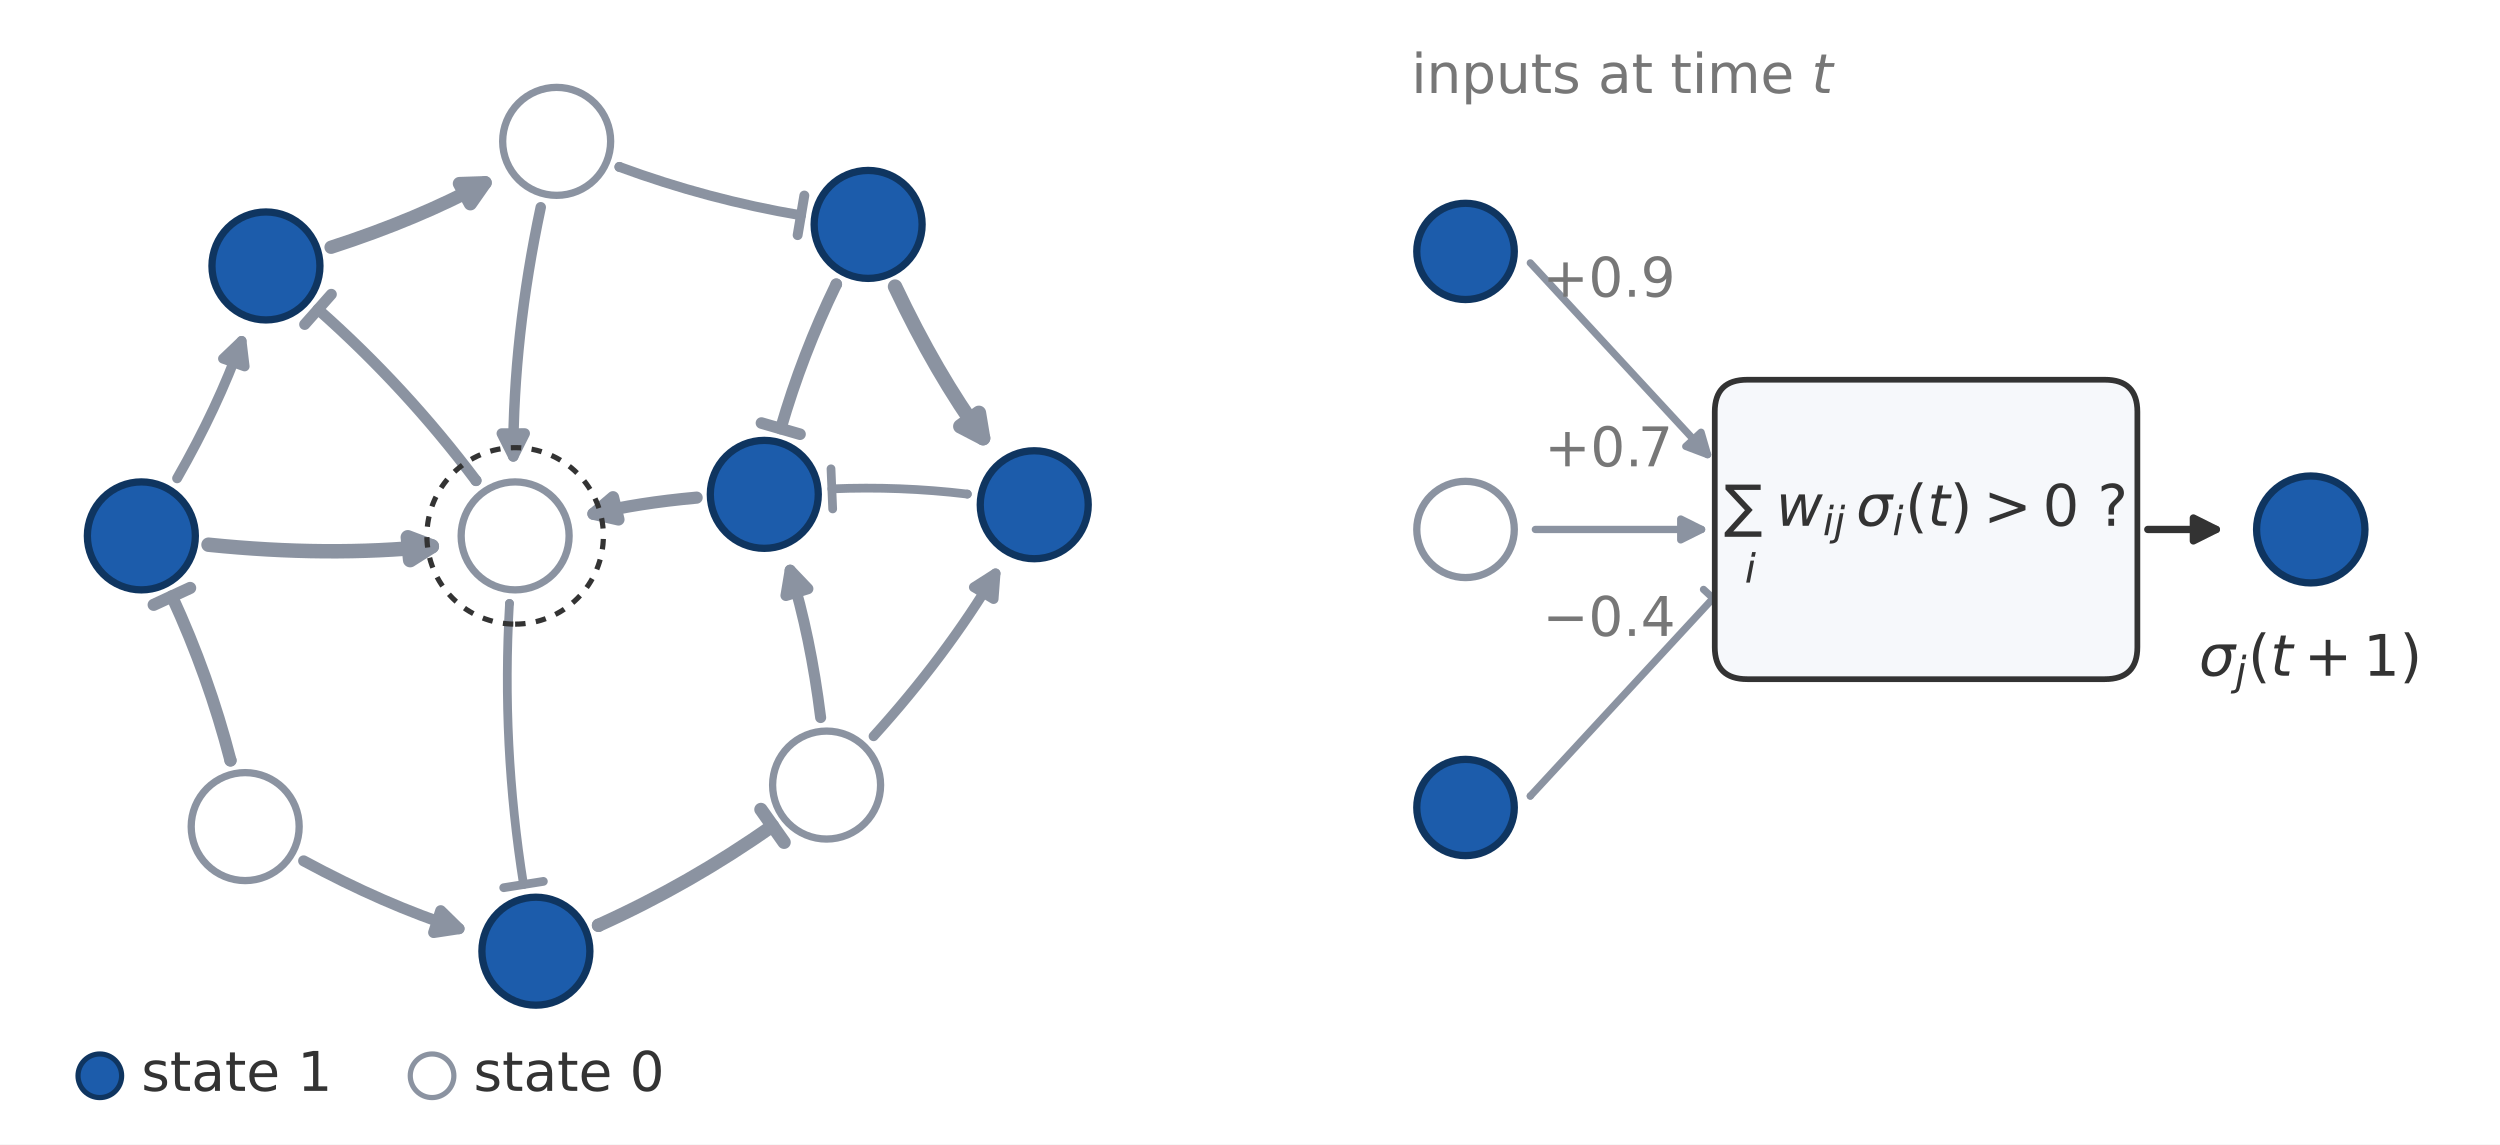
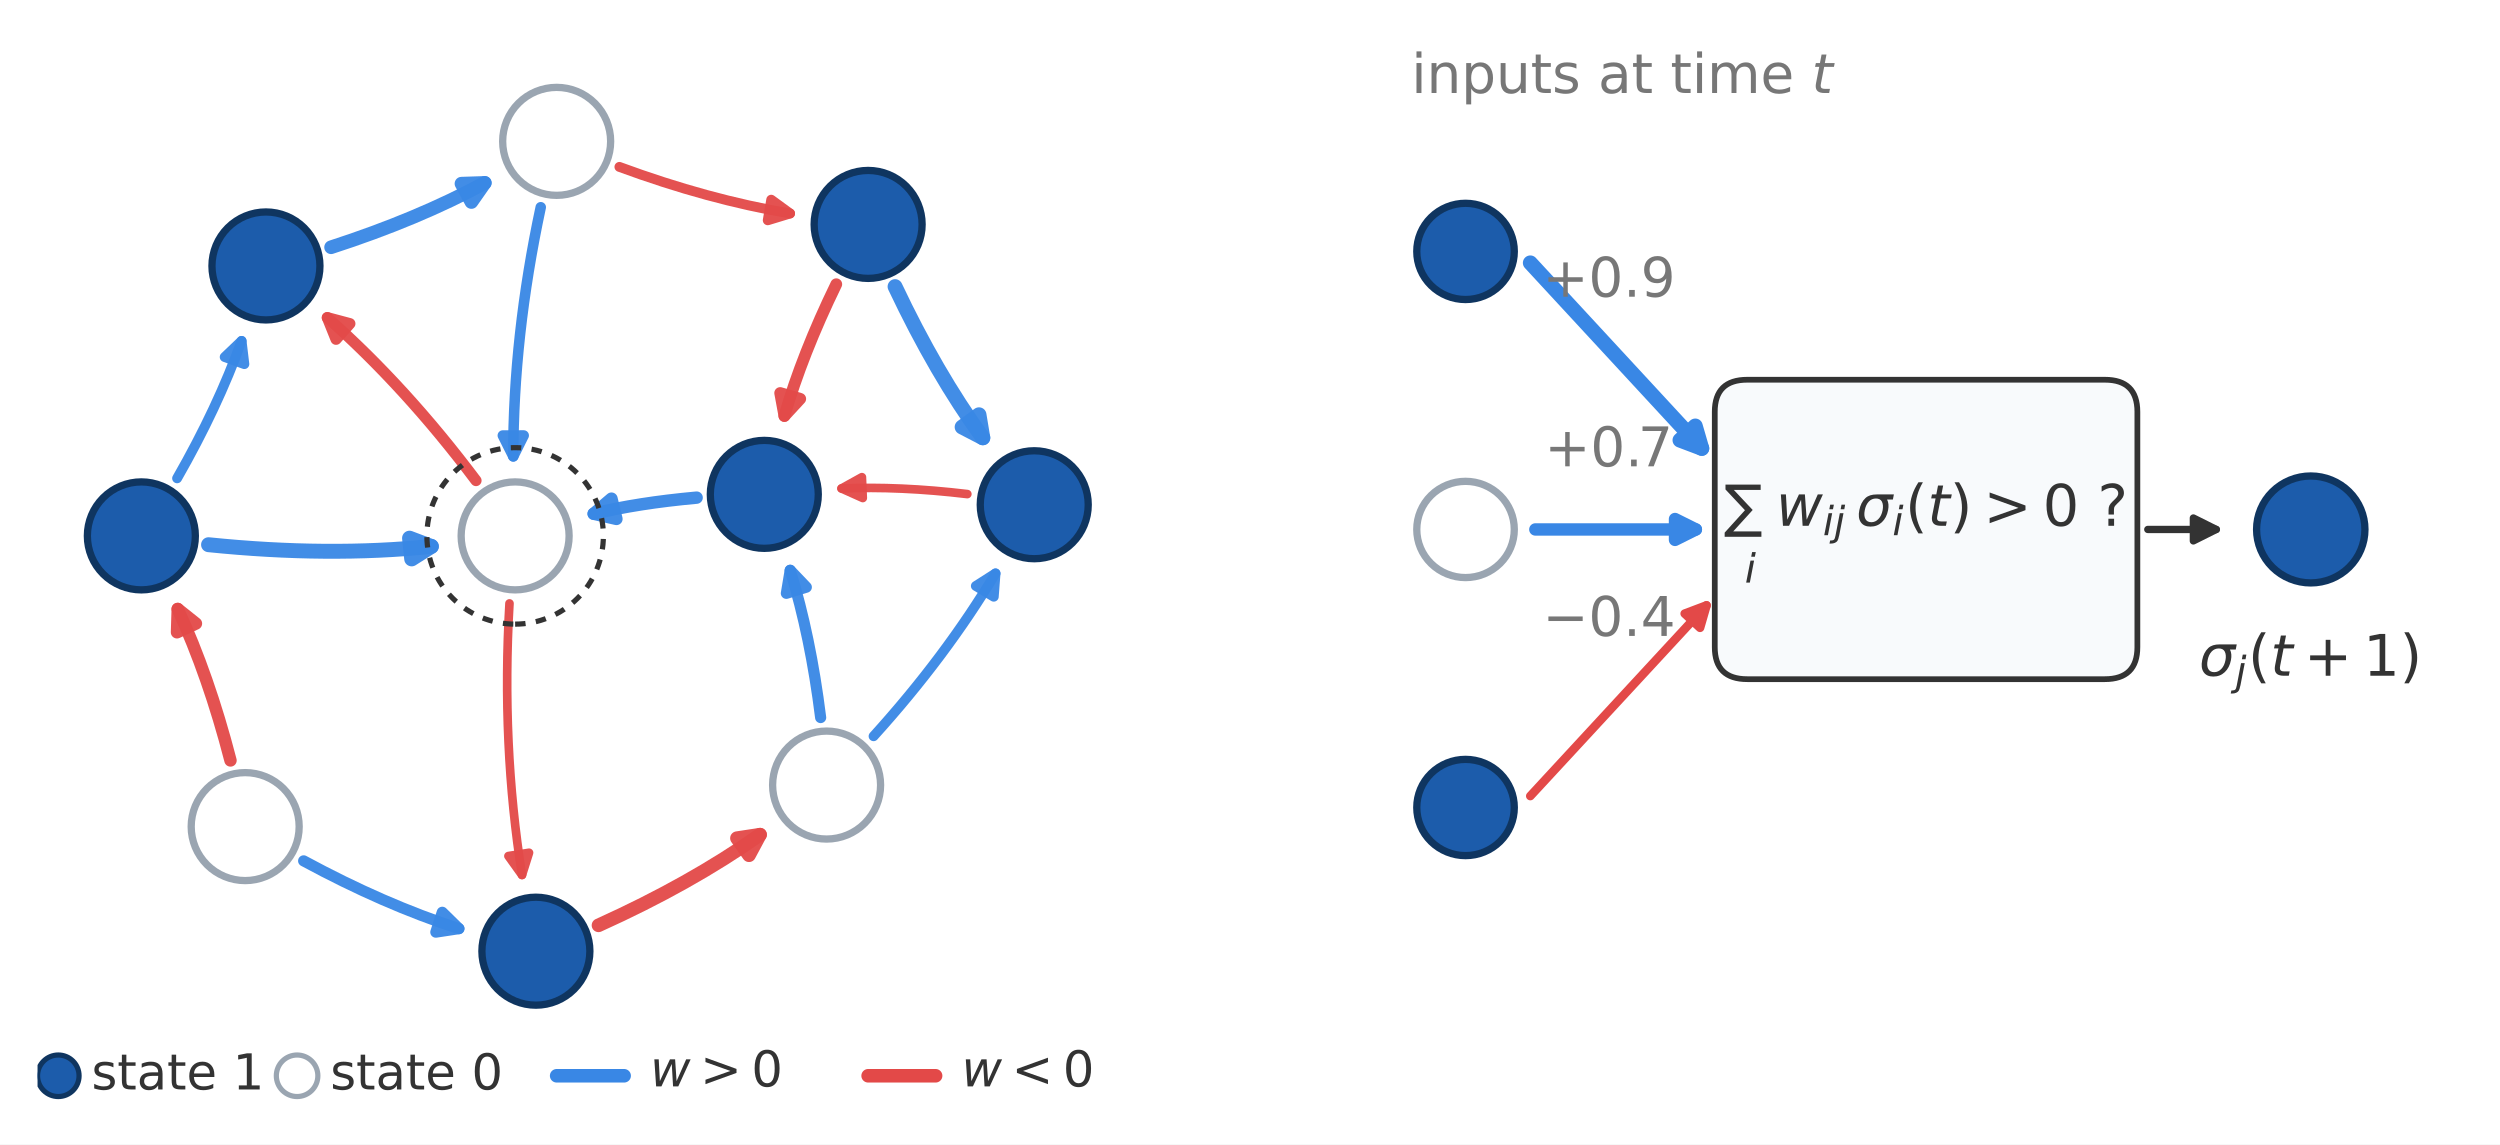
<svg xmlns="http://www.w3.org/2000/svg" width="479.546pt" height="219.528pt" viewBox="0 0 479.546 219.528" version="1.1">
  <defs>
    <style type="text/css">*{stroke-linejoin: round; stroke-linecap: butt}</style>
  </defs>
  <g id="figure_1">
    <g id="patch_1">
      <path d="M 0 219.528  L 479.546 219.528  L 479.546 0  L 0 0  z " style="fill: #ffffff" />
    </g>
    <g id="axes_1">
      <g id="patch_2">
-         <path d="M 63.508 47.427  Q 80.167 42.032 93.047 35.052  " clip-path="url(#p5771bc0a82)" style="fill: none; stroke: #8b93a1; stroke-width: 2.56; stroke-linecap: round" />
-         <path d="M 88.13 35.215  L 93.047 35.052  L 90.227 39.083  z " clip-path="url(#p5771bc0a82)" style="fill: #8b93a1; stroke: #8b93a1; stroke-width: 2.56; stroke-linecap: round" />
+         <path d="M 11.183 210.336  C 12.239 210.336 13.253 209.917 14 209.17  C 14.746 208.423 15.166 207.41 15.166 206.353  C 15.166 205.297 14.746 204.284 14 203.537  C 13.253 202.79 12.239 202.37 11.183 202.37  C 10.127 202.37 9.114 202.79 8.367 203.537  C 7.62 204.284 7.2 205.297 7.2 206.353  C 7.2 207.41 7.62 208.423 8.367 209.17  C 9.114 209.917 10.127 210.336 11.183 210.336  z " clip-path="url(#p26a5318980)" style="fill: #1c5cab; stroke: #0f3560; stroke-linejoin: miter" />
      </g>
      <g id="patch_3">
-         <path d="M 118.816 32.016  Q 135.797 38.284 153.643 41.303  " clip-path="url(#p5771bc0a82)" style="fill: none; stroke: #8b93a1; stroke-width: 1.9; stroke-linecap: round" />
-         <path d="M 118.816 32.016  L 118.816 32.016  L 118.816 32.016  L 118.816 32.016  " clip-path="url(#p5771bc0a82)" style="fill: none; stroke: #8b93a1; stroke-width: 1.9; stroke-linecap: round" />
-         <path d="M 153.001 45.099  L 153.001 45.099  L 154.285 37.507  L 154.285 37.507  " clip-path="url(#p5771bc0a82)" style="fill: none; stroke: #8b93a1; stroke-width: 1.9; stroke-linecap: round" />
+         <path d="M 56.988 210.336  C 58.045 210.336 59.058 209.917 59.805 209.17  C 60.552 208.423 60.971 207.41 60.971 206.353  C 60.971 205.297 60.552 204.284 59.805 203.537  C 59.058 202.79 58.045 202.37 56.988 202.37  C 55.932 202.37 54.919 202.79 54.172 203.537  C 53.425 204.284 53.005 205.297 53.005 206.353  C 53.005 207.41 53.425 208.423 54.172 209.17  C 54.919 209.917 55.932 210.336 56.988 210.336  z " clip-path="url(#p26a5318980)" style="fill: #ffffff; stroke: #9aa5b1; stroke-linejoin: miter" />
      </g>
      <g id="patch_4">
-         <path d="M 171.689 54.979  Q 179.563 71.649 188.577 84.047  " clip-path="url(#p5771bc0a82)" style="fill: none; stroke: #8b93a1; stroke-width: 2.78; stroke-linecap: round" />
-         <path d="M 187.769 79.194  L 188.577 84.047  L 184.21 81.782  z " clip-path="url(#p5771bc0a82)" style="fill: #8b93a1; stroke: #8b93a1; stroke-width: 2.78; stroke-linecap: round" />
+         <path d="M 63.508 47.427  Q 80.167 42.032 92.988 35.084  " clip-path="url(#p26a5318980)" style="fill: none; opacity: 0.95; stroke: #3987e5; stroke-width: 2.62; stroke-linecap: round" />
+         <path d="M 88.518 35.232  L 92.988 35.084  L 90.424 38.749  z " clip-path="url(#p26a5318980)" style="fill: #3987e5; opacity: 0.95; stroke: #3987e5; stroke-width: 2.62; stroke-linecap: round" />
      </g>
      <g id="patch_5">
-         <path d="M 185.549 94.773  Q 172.596 93.23 159.563 93.774  " clip-path="url(#p5771bc0a82)" style="fill: none; stroke: #8b93a1; stroke-width: 1.68; stroke-linecap: round" />
-         <path d="M 185.549 94.773  L 185.549 94.773  L 185.549 94.773  L 185.549 94.773  " clip-path="url(#p5771bc0a82)" style="fill: none; stroke: #8b93a1; stroke-width: 1.68; stroke-linecap: round" />
-         <path d="M 159.402 89.927  L 159.402 89.927  L 159.723 97.621  L 159.723 97.621  " clip-path="url(#p5771bc0a82)" style="fill: none; stroke: #8b93a1; stroke-width: 1.68; stroke-linecap: round" />
+         <path d="M 118.816 32.016  Q 135.797 38.284 151.548 40.949  " clip-path="url(#p26a5318980)" style="fill: none; opacity: 0.95; stroke: #e34948; stroke-width: 1.9; stroke-linecap: round" />
+         <path d="M 147.938 38.309  L 151.548 40.949  L 147.271 42.253  z " clip-path="url(#p26a5318980)" style="fill: #e34948; opacity: 0.95; stroke: #e34948; stroke-width: 1.9; stroke-linecap: round" />
      </g>
      <g id="patch_6">
-         <path d="M 133.624 95.455  Q 122.321 96.481 113.836 98.556  " clip-path="url(#p5771bc0a82)" style="fill: none; stroke: #8b93a1; stroke-width: 2.34; stroke-linecap: round" />
-         <path d="M 118.633 99.648  L 113.836 98.556  L 117.588 95.374  z " clip-path="url(#p5771bc0a82)" style="fill: #8b93a1; stroke: #8b93a1; stroke-width: 2.34; stroke-linecap: round" />
+         <path d="M 171.689 54.979  Q 179.563 71.649 188.524 83.974  " clip-path="url(#p26a5318980)" style="fill: none; opacity: 0.95; stroke: #3987e5; stroke-width: 2.86; stroke-linecap: round" />
+         <path d="M 187.79 79.563  L 188.524 83.974  L 184.554 81.915  z " clip-path="url(#p26a5318980)" style="fill: #3987e5; opacity: 0.95; stroke: #3987e5; stroke-width: 2.86; stroke-linecap: round" />
      </g>
      <g id="patch_7">
-         <path d="M 91.306 92.179  Q 77.817 74.224 60.998 59.345  " clip-path="url(#p5771bc0a82)" style="fill: none; stroke: #8b93a1; stroke-width: 2.12; stroke-linecap: round" />
-         <path d="M 91.306 92.179  L 91.306 92.179  L 91.306 92.179  L 91.306 92.179  " clip-path="url(#p5771bc0a82)" style="fill: none; stroke: #8b93a1; stroke-width: 2.12; stroke-linecap: round" />
-         <path d="M 63.549 56.461  L 63.549 56.461  L 58.447 62.228  L 58.447 62.228  " clip-path="url(#p5771bc0a82)" style="fill: none; stroke: #8b93a1; stroke-width: 2.12; stroke-linecap: round" />
+         <path d="M 185.549 94.773  Q 172.596 93.23 161.417 93.697  " clip-path="url(#p26a5318980)" style="fill: none; opacity: 0.95; stroke: #e34948; stroke-width: 1.66; stroke-linecap: round" />
+         <path d="M 165.497 95.528  L 161.417 93.697  L 165.33 91.532  z " clip-path="url(#p26a5318980)" style="fill: #e34948; opacity: 0.95; stroke: #e34948; stroke-width: 1.66; stroke-linecap: round" />
      </g>
      <g id="patch_8">
-         <path d="M 33.973 91.747  Q 41.757 78.146 46.338 65.398  " clip-path="url(#p5771bc0a82)" style="fill: none; stroke: #8b93a1; stroke-width: 1.9; stroke-linecap: round" />
-         <path d="M 42.78 68.794  L 46.338 65.398  L 46.921 70.283  z " clip-path="url(#p5771bc0a82)" style="fill: #8b93a1; stroke: #8b93a1; stroke-width: 1.9; stroke-linecap: round" />
+         <path d="M 133.624 95.455  Q 122.321 96.481 113.88 98.545  " clip-path="url(#p26a5318980)" style="fill: none; opacity: 0.95; stroke: #3987e5; stroke-width: 2.38; stroke-linecap: round" />
+         <path d="M 118.24 99.538  L 113.88 98.545  L 117.29 95.652  z " clip-path="url(#p26a5318980)" style="fill: #3987e5; opacity: 0.95; stroke: #3987e5; stroke-width: 2.38; stroke-linecap: round" />
      </g>
      <g id="patch_9">
-         <path d="M 40.002 104.485  Q 62.962 106.838 82.829 104.802  " clip-path="url(#p5771bc0a82)" style="fill: none; stroke: #8b93a1; stroke-width: 2.78; stroke-linecap: round" />
-         <path d="M 78.228 103.062  L 82.829 104.802  L 78.676 107.439  z " clip-path="url(#p5771bc0a82)" style="fill: #8b93a1; stroke: #8b93a1; stroke-width: 2.78; stroke-linecap: round" />
+         <path d="M 91.306 92.179  Q 77.817 74.224 62.79 60.93  " clip-path="url(#p26a5318980)" style="fill: none; opacity: 0.95; stroke: #e34948; stroke-width: 2.14; stroke-linecap: round" />
+         <path d="M 64.461 65.079  L 62.79 60.93  L 67.111 62.083  z " clip-path="url(#p26a5318980)" style="fill: #e34948; opacity: 0.95; stroke: #e34948; stroke-width: 2.14; stroke-linecap: round" />
      </g>
      <g id="patch_10">
-         <path d="M 44.213 145.867  Q 40.014 129.625 32.974 114.398  " clip-path="url(#p5771bc0a82)" style="fill: none; stroke: #8b93a1; stroke-width: 2.34; stroke-linecap: round" />
-         <path d="M 44.213 145.867  L 44.213 145.867  L 44.213 145.867  L 44.213 145.867  " clip-path="url(#p5771bc0a82)" style="fill: none; stroke: #8b93a1; stroke-width: 2.34; stroke-linecap: round" />
-         <path d="M 36.468 112.782  L 36.468 112.782  L 29.479 116.014  L 29.479 116.014  " clip-path="url(#p5771bc0a82)" style="fill: none; stroke: #8b93a1; stroke-width: 2.34; stroke-linecap: round" />
+         <path d="M 33.973 91.747  Q 41.757 78.146 46.338 65.398  " clip-path="url(#p26a5318980)" style="fill: none; opacity: 0.95; stroke: #3987e5; stroke-width: 1.9; stroke-linecap: round" />
+         <path d="M 43.103 68.486  L 46.338 65.398  L 46.868 69.839  z " clip-path="url(#p26a5318980)" style="fill: #3987e5; opacity: 0.95; stroke: #3987e5; stroke-width: 1.9; stroke-linecap: round" />
      </g>
      <g id="patch_11">
-         <path d="M 58.245 165.131  Q 73.641 173.474 88.045 178.138  " clip-path="url(#p5771bc0a82)" style="fill: none; stroke: #8b93a1; stroke-width: 2.12; stroke-linecap: round" />
-         <path d="M 84.537 174.69  L 88.045 178.138  L 83.181 178.876  z " clip-path="url(#p5771bc0a82)" style="fill: #8b93a1; stroke: #8b93a1; stroke-width: 2.12; stroke-linecap: round" />
+         <path d="M 40.002 104.485  Q 62.962 106.838 82.74 104.811  " clip-path="url(#p26a5318980)" style="fill: none; opacity: 0.95; stroke: #3987e5; stroke-width: 2.86; stroke-linecap: round" />
+         <path d="M 78.557 103.229  L 82.74 104.811  L 78.965 107.208  z " clip-path="url(#p26a5318980)" style="fill: #3987e5; opacity: 0.95; stroke: #3987e5; stroke-width: 2.86; stroke-linecap: round" />
      </g>
      <g id="patch_12">
-         <path d="M 114.806 177.49  Q 132.406 169.552 148.181 158.418  " clip-path="url(#p5771bc0a82)" style="fill: none; stroke: #8b93a1; stroke-width: 2.56; stroke-linecap: round" />
-         <path d="M 114.806 177.49  L 114.806 177.49  L 114.806 177.49  L 114.806 177.49  " clip-path="url(#p5771bc0a82)" style="fill: none; stroke: #8b93a1; stroke-width: 2.56; stroke-linecap: round" />
-         <path d="M 150.401 161.564  L 150.401 161.564  L 145.961 155.273  L 145.961 155.273  " clip-path="url(#p5771bc0a82)" style="fill: none; stroke: #8b93a1; stroke-width: 2.56; stroke-linecap: round" />
+         <path d="M 44.213 145.867  Q 40.014 129.625 34.09 116.813  " clip-path="url(#p26a5318980)" style="fill: none; opacity: 0.95; stroke: #e34948; stroke-width: 2.38; stroke-linecap: round" />
+         <path d="M 33.954 121.283  L 34.09 116.813  L 37.584 119.605  z " clip-path="url(#p26a5318980)" style="fill: #e34948; opacity: 0.95; stroke: #e34948; stroke-width: 2.38; stroke-linecap: round" />
      </g>
      <g id="patch_13">
-         <path d="M 167.57 141.221  Q 181.435 125.9 190.959 109.995  " clip-path="url(#p5771bc0a82)" style="fill: none; stroke: #8b93a1; stroke-width: 1.9; stroke-linecap: round" />
-         <path d="M 186.811 112.64  L 190.959 109.995  L 190.586 114.901  z " clip-path="url(#p5771bc0a82)" style="fill: #8b93a1; stroke: #8b93a1; stroke-width: 1.9; stroke-linecap: round" />
+         <path d="M 58.245 165.131  Q 73.641 173.474 88.024 178.131  " clip-path="url(#p26a5318980)" style="fill: none; opacity: 0.95; stroke: #3987e5; stroke-width: 2.14; stroke-linecap: round" />
+         <path d="M 84.835 174.996  L 88.024 178.131  L 83.602 178.802  z " clip-path="url(#p26a5318980)" style="fill: #3987e5; opacity: 0.95; stroke: #3987e5; stroke-width: 2.14; stroke-linecap: round" />
      </g>
      <g id="patch_14">
-         <path d="M 157.415 137.639  Q 155.481 122.088 151.57 109.375  " clip-path="url(#p5771bc0a82)" style="fill: none; stroke: #8b93a1; stroke-width: 2.12; stroke-linecap: round" />
-         <path d="M 150.761 114.227  L 151.57 109.375  L 154.966 112.934  z " clip-path="url(#p5771bc0a82)" style="fill: #8b93a1; stroke: #8b93a1; stroke-width: 2.12; stroke-linecap: round" />
+         <path d="M 114.806 177.49  Q 132.406 169.552 145.788 160.108  " clip-path="url(#p26a5318980)" style="fill: none; opacity: 0.95; stroke: #e34948; stroke-width: 2.62; stroke-linecap: round" />
+         <path d="M 141.366 160.78  L 145.788 160.108  L 143.673 164.048  z " clip-path="url(#p26a5318980)" style="fill: #e34948; opacity: 0.95; stroke: #e34948; stroke-width: 2.62; stroke-linecap: round" />
      </g>
      <g id="patch_15">
-         <path d="M 97.728 115.75  Q 96.156 142.857 100.424 169.671  " clip-path="url(#p5771bc0a82)" style="fill: none; stroke: #8b93a1; stroke-width: 1.68; stroke-linecap: round" />
-         <path d="M 97.728 115.75  L 97.728 115.75  L 97.728 115.75  L 97.728 115.75  " clip-path="url(#p5771bc0a82)" style="fill: none; stroke: #8b93a1; stroke-width: 1.68; stroke-linecap: round" />
-         <path d="M 96.621 170.277  L 96.621 170.277  L 104.226 169.066  L 104.226 169.066  " clip-path="url(#p5771bc0a82)" style="fill: none; stroke: #8b93a1; stroke-width: 1.68; stroke-linecap: round" />
+         <path d="M 167.57 141.221  Q 181.435 125.9 190.959 109.995  " clip-path="url(#p26a5318980)" style="fill: none; opacity: 0.95; stroke: #3987e5; stroke-width: 1.9; stroke-linecap: round" />
+         <path d="M 187.188 112.4  L 190.959 109.995  L 190.62 114.455  z " clip-path="url(#p26a5318980)" style="fill: #3987e5; opacity: 0.95; stroke: #3987e5; stroke-width: 1.9; stroke-linecap: round" />
      </g>
      <g id="patch_16">
-         <path d="M 103.724 39.754  Q 98.443 64.496 98.455 87.549  " clip-path="url(#p5771bc0a82)" style="fill: none; stroke: #8b93a1; stroke-width: 2.01; stroke-linecap: round" />
-         <path d="M 100.653 83.147  L 98.455 87.549  L 96.253 83.15  z " clip-path="url(#p5771bc0a82)" style="fill: #8b93a1; stroke: #8b93a1; stroke-width: 2.01; stroke-linecap: round" />
+         <path d="M 157.415 137.639  Q 155.481 122.088 151.576 109.396  " clip-path="url(#p26a5318980)" style="fill: none; opacity: 0.95; stroke: #3987e5; stroke-width: 2.14; stroke-linecap: round" />
+         <path d="M 150.841 113.808  L 151.576 109.396  L 154.664 112.631  z " clip-path="url(#p26a5318980)" style="fill: #3987e5; opacity: 0.95; stroke: #3987e5; stroke-width: 2.14; stroke-linecap: round" />
      </g>
      <g id="patch_17">
-         <path d="M 160.411 54.523  Q 153.901 67.914 149.76 82.217  " clip-path="url(#p5771bc0a82)" style="fill: none; stroke: #8b93a1; stroke-width: 2.23; stroke-linecap: round" />
-         <path d="M 160.411 54.523  L 160.411 54.523  L 160.411 54.523  L 160.411 54.523  " clip-path="url(#p5771bc0a82)" style="fill: none; stroke: #8b93a1; stroke-width: 2.23; stroke-linecap: round" />
-         <path d="M 146.062 81.147  L 146.062 81.147  L 153.458 83.288  L 153.458 83.288  " clip-path="url(#p5771bc0a82)" style="fill: none; stroke: #8b93a1; stroke-width: 2.23; stroke-linecap: round" />
+         <path d="M 97.728 115.75  Q 96.156 142.857 100.132 167.839  " clip-path="url(#p26a5318980)" style="fill: none; opacity: 0.95; stroke: #e34948; stroke-width: 1.66; stroke-linecap: round" />
+         <path d="M 101.478 163.574  L 100.132 167.839  L 97.528 164.203  z " clip-path="url(#p26a5318980)" style="fill: #e34948; opacity: 0.95; stroke: #e34948; stroke-width: 1.66; stroke-linecap: round" />
      </g>
      <g id="patch_18">
-         <path d="M 19.149 210.536  C 20.258 210.536 21.322 210.095 22.106 209.311  C 22.891 208.526 23.331 207.463 23.331 206.353  C 23.331 205.244 22.891 204.18 22.106 203.396  C 21.322 202.612 20.258 202.171 19.149 202.171  C 18.04 202.171 16.976 202.612 16.192 203.396  C 15.408 204.18 14.967 205.244 14.967 206.353  C 14.967 207.463 15.408 208.526 16.192 209.311  C 16.976 210.095 18.04 210.536 19.149 210.536  z " clip-path="url(#p5771bc0a82)" style="fill: #1c5cab; stroke: #0f3560; stroke-linejoin: miter" />
+         <path d="M 103.724 39.754  Q 98.443 64.496 98.455 87.537  " clip-path="url(#p26a5318980)" style="fill: none; opacity: 0.95; stroke: #3987e5; stroke-width: 2.02; stroke-linecap: round" />
+         <path d="M 100.453 83.536  L 98.455 87.537  L 96.453 83.539  z " clip-path="url(#p26a5318980)" style="fill: #3987e5; opacity: 0.95; stroke: #3987e5; stroke-width: 2.02; stroke-linecap: round" />
      </g>
      <g id="patch_19">
-         <path d="M 82.878 210.536  C 83.987 210.536 85.051 210.095 85.836 209.311  C 86.62 208.526 87.061 207.463 87.061 206.353  C 87.061 205.244 86.62 204.18 85.836 203.396  C 85.051 202.612 83.987 202.171 82.878 202.171  C 81.769 202.171 80.705 202.612 79.921 203.396  C 79.137 204.18 78.696 205.244 78.696 206.353  C 78.696 207.463 79.137 208.526 79.921 209.311  C 80.705 210.095 81.769 210.536 82.878 210.536  z " clip-path="url(#p5771bc0a82)" style="fill: #ffffff; stroke: #8b93a1; stroke-linejoin: miter" />
+         <path d="M 160.411 54.523  Q 153.901 67.914 150.463 79.79  " clip-path="url(#p26a5318980)" style="fill: none; opacity: 0.95; stroke: #e34948; stroke-width: 2.26; stroke-linecap: round" />
+         <path d="M 153.496 76.504  L 150.463 79.79  L 149.654 75.392  z " clip-path="url(#p26a5318980)" style="fill: #e34948; opacity: 0.95; stroke: #e34948; stroke-width: 2.26; stroke-linecap: round" />
+       </g>
+       <g id="line2d_1">
+         <path d="M 106.777 206.353  L 119.722 206.353  " clip-path="url(#p26a5318980)" style="fill: none; stroke: #3987e5; stroke-width: 2.6; stroke-linecap: round" />
+       </g>
+       <g id="line2d_2">
+         <path d="M 166.523 206.353  L 179.468 206.353  " clip-path="url(#p26a5318980)" style="fill: none; stroke: #e34948; stroke-width: 2.6; stroke-linecap: round" />
      </g>
      <g id="text_1">
-         <text style="font-size: 10.5px; font-family: 'DejaVu Sans', 'Bitstream Vera Sans', 'Computer Modern Sans Serif', 'Lucida Grande', 'Verdana', 'Geneva', 'Lucid', 'Arial', 'Helvetica', 'Avant Garde', sans-serif; text-anchor: start; fill: #333333" x="27.115" y="209.251" transform="rotate(-0 27.11534 209.2507)">state 1</text>
+         <text style="font-size: 9.5px; font-family: 'DejaVu Sans', 'Bitstream Vera Sans', 'Computer Modern Sans Serif', 'Lucida Grande', 'Verdana', 'Geneva', 'Lucid', 'Arial', 'Helvetica', 'Avant Garde', sans-serif; text-anchor: start; fill: #333333" x="17.556" y="208.975" transform="rotate(-0 17.55598 208.9748)">state 1</text>
      </g>
      <g id="text_2">
-         <text style="font-size: 10.5px; font-family: 'DejaVu Sans', 'Bitstream Vera Sans', 'Computer Modern Sans Serif', 'Lucida Grande', 'Verdana', 'Geneva', 'Lucid', 'Arial', 'Helvetica', 'Avant Garde', sans-serif; text-anchor: start; fill: #333333" x="90.844" y="209.251" transform="rotate(-0 90.84443 209.2507)">state 0</text>
+         <text style="font-size: 9.5px; font-family: 'DejaVu Sans', 'Bitstream Vera Sans', 'Computer Modern Sans Serif', 'Lucida Grande', 'Verdana', 'Geneva', 'Lucid', 'Arial', 'Helvetica', 'Avant Garde', sans-serif; text-anchor: start; fill: #333333" x="63.361" y="208.975" transform="rotate(-0 63.36126 208.9748)">state 0</text>
+       </g>
+       <g id="text_3">
+         <g style="fill: #333333" transform="translate(124.7005 208.9748)">
+           <text>
+             <tspan x="0" y="-0.578" style="font-style: oblique; font-size: 9.5px; font-family: 'DejaVu Sans'; fill: #333333">w</tspan>
+             <tspan x="9.621" y="-0.578" style="font-size: 9.5px; font-family: 'DejaVu Sans'; fill: #333333">&gt;</tspan>
+             <tspan x="19.431" y="-0.578" style="font-size: 9.5px; font-family: 'DejaVu Sans'; fill: #333333">0</tspan>
+           </text>
+         </g>
+       </g>
+       <g id="text_4">
+         <g style="fill: #333333" transform="translate(184.4465 208.9748)">
+           <text>
+             <tspan x="0" y="-0.578" style="font-style: oblique; font-size: 9.5px; font-family: 'DejaVu Sans'; fill: #333333">w</tspan>
+             <tspan x="9.621" y="-0.578" style="font-size: 9.5px; font-family: 'DejaVu Sans'; fill: #333333">&lt;</tspan>
+             <tspan x="19.431" y="-0.578" style="font-size: 9.5px; font-family: 'DejaVu Sans'; fill: #333333">0</tspan>
+           </text>
+         </g>
      </g>
      <g id="patch_20">
-         <path d="M 51.014 61.37  C 53.76 61.37 56.395 60.279 58.337 58.337  C 60.279 56.395 61.37 53.76 61.37 51.014  C 61.37 48.267 60.279 45.633 58.337 43.691  C 56.395 41.749 53.76 40.658 51.014 40.658  C 48.267 40.658 45.633 41.749 43.691 43.691  C 41.749 45.633 40.658 48.267 40.658 51.014  C 40.658 53.76 41.749 56.395 43.691 58.337  C 45.633 60.279 48.267 61.37 51.014 61.37  z " clip-path="url(#p5771bc0a82)" style="fill: #1c5cab; stroke: #0f3560; stroke-width: 1.4; stroke-linejoin: miter" />
+         <path d="M 51.014 61.37  C 53.76 61.37 56.395 60.279 58.337 58.337  C 60.279 56.395 61.37 53.76 61.37 51.014  C 61.37 48.267 60.279 45.633 58.337 43.691  C 56.395 41.749 53.76 40.658 51.014 40.658  C 48.267 40.658 45.633 41.749 43.691 43.691  C 41.749 45.633 40.658 48.267 40.658 51.014  C 40.658 53.76 41.749 56.395 43.691 58.337  C 45.633 60.279 48.267 61.37 51.014 61.37  z " clip-path="url(#p26a5318980)" style="fill: #1c5cab; stroke: #0f3560; stroke-width: 1.4; stroke-linejoin: miter" />
      </g>
      <g id="patch_21">
-         <path d="M 106.777 37.471  C 109.523 37.471 112.157 36.38 114.099 34.438  C 116.042 32.496 117.133 29.862 117.133 27.115  C 117.133 24.369 116.042 21.735 114.099 19.793  C 112.157 17.851 109.523 16.759 106.777 16.759  C 104.03 16.759 101.396 17.851 99.454 19.793  C 97.512 21.735 96.421 24.369 96.421 27.115  C 96.421 29.862 97.512 32.496 99.454 34.438  C 101.396 36.38 104.03 37.471 106.777 37.471  z " clip-path="url(#p5771bc0a82)" style="fill: #ffffff; stroke: #8b93a1; stroke-width: 1.4; stroke-linejoin: miter" />
+         <path d="M 106.777 37.471  C 109.523 37.471 112.157 36.38 114.099 34.438  C 116.042 32.496 117.133 29.862 117.133 27.115  C 117.133 24.369 116.042 21.735 114.099 19.793  C 112.157 17.851 109.523 16.759 106.777 16.759  C 104.03 16.759 101.396 17.851 99.454 19.793  C 97.512 21.735 96.421 24.369 96.421 27.115  C 96.421 29.862 97.512 32.496 99.454 34.438  C 101.396 36.38 104.03 37.471 106.777 37.471  z " clip-path="url(#p26a5318980)" style="fill: #ffffff; stroke: #9aa5b1; stroke-width: 1.4; stroke-linejoin: miter" />
      </g>
      <g id="patch_22">
-         <path d="M 166.523 53.404  C 169.269 53.404 171.903 52.312 173.845 50.37  C 175.788 48.428 176.879 45.794 176.879 43.048  C 176.879 40.301 175.788 37.667 173.845 35.725  C 171.903 33.783 169.269 32.692 166.523 32.692  C 163.776 32.692 161.142 33.783 159.2 35.725  C 157.258 37.667 156.167 40.301 156.167 43.048  C 156.167 45.794 157.258 48.428 159.2 50.37  C 161.142 52.312 163.776 53.404 166.523 53.404  z " clip-path="url(#p5771bc0a82)" style="fill: #1c5cab; stroke: #0f3560; stroke-width: 1.4; stroke-linejoin: miter" />
+         <path d="M 166.523 53.404  C 169.269 53.404 171.903 52.312 173.845 50.37  C 175.788 48.428 176.879 45.794 176.879 43.048  C 176.879 40.301 175.788 37.667 173.845 35.725  C 171.903 33.783 169.269 32.692 166.523 32.692  C 163.776 32.692 161.142 33.783 159.2 35.725  C 157.258 37.667 156.167 40.301 156.167 43.048  C 156.167 45.794 157.258 48.428 159.2 50.37  C 161.142 52.312 163.776 53.404 166.523 53.404  z " clip-path="url(#p26a5318980)" style="fill: #1c5cab; stroke: #0f3560; stroke-width: 1.4; stroke-linejoin: miter" />
      </g>
      <g id="patch_23">
-         <path d="M 198.387 107.175  C 201.134 107.175 203.768 106.084 205.71 104.142  C 207.652 102.2 208.743 99.565 208.743 96.819  C 208.743 94.073 207.652 91.438 205.71 89.496  C 203.768 87.554 201.134 86.463 198.387 86.463  C 195.641 86.463 193.007 87.554 191.064 89.496  C 189.122 91.438 188.031 94.073 188.031 96.819  C 188.031 99.565 189.122 102.2 191.064 104.142  C 193.007 106.084 195.641 107.175 198.387 107.175  z " clip-path="url(#p5771bc0a82)" style="fill: #1c5cab; stroke: #0f3560; stroke-width: 1.4; stroke-linejoin: miter" />
+         <path d="M 198.387 107.175  C 201.134 107.175 203.768 106.084 205.71 104.142  C 207.652 102.2 208.743 99.565 208.743 96.819  C 208.743 94.073 207.652 91.438 205.71 89.496  C 203.768 87.554 201.134 86.463 198.387 86.463  C 195.641 86.463 193.007 87.554 191.064 89.496  C 189.122 91.438 188.031 94.073 188.031 96.819  C 188.031 99.565 189.122 102.2 191.064 104.142  C 193.007 106.084 195.641 107.175 198.387 107.175  z " clip-path="url(#p26a5318980)" style="fill: #1c5cab; stroke: #0f3560; stroke-width: 1.4; stroke-linejoin: miter" />
      </g>
      <g id="patch_24">
-         <path d="M 158.557 160.946  C 161.303 160.946 163.937 159.855 165.879 157.913  C 167.821 155.971 168.913 153.337 168.913 150.59  C 168.913 147.844 167.821 145.21 165.879 143.268  C 163.937 141.326 161.303 140.234 158.557 140.234  C 155.81 140.234 153.176 141.326 151.234 143.268  C 149.292 145.21 148.201 147.844 148.201 150.59  C 148.201 153.337 149.292 155.971 151.234 157.913  C 153.176 159.855 155.81 160.946 158.557 160.946  z " clip-path="url(#p5771bc0a82)" style="fill: #ffffff; stroke: #8b93a1; stroke-width: 1.4; stroke-linejoin: miter" />
+         <path d="M 158.557 160.946  C 161.303 160.946 163.937 159.855 165.879 157.913  C 167.821 155.971 168.913 153.337 168.913 150.59  C 168.913 147.844 167.821 145.21 165.879 143.268  C 163.937 141.326 161.303 140.234 158.557 140.234  C 155.81 140.234 153.176 141.326 151.234 143.268  C 149.292 145.21 148.201 147.844 148.201 150.59  C 148.201 153.337 149.292 155.971 151.234 157.913  C 153.176 159.855 155.81 160.946 158.557 160.946  z " clip-path="url(#p26a5318980)" style="fill: #ffffff; stroke: #9aa5b1; stroke-width: 1.4; stroke-linejoin: miter" />
      </g>
      <g id="patch_25">
-         <path d="M 102.794 192.811  C 105.54 192.811 108.174 191.72 110.116 189.778  C 112.058 187.836 113.15 185.201 113.15 182.455  C 113.15 179.709 112.058 177.074 110.116 175.132  C 108.174 173.19 105.54 172.099 102.794 172.099  C 100.047 172.099 97.413 173.19 95.471 175.132  C 93.529 177.074 92.438 179.709 92.438 182.455  C 92.438 185.201 93.529 187.836 95.471 189.778  C 97.413 191.72 100.047 192.811 102.794 192.811  z " clip-path="url(#p5771bc0a82)" style="fill: #1c5cab; stroke: #0f3560; stroke-width: 1.4; stroke-linejoin: miter" />
+         <path d="M 102.794 192.811  C 105.54 192.811 108.174 191.72 110.116 189.778  C 112.058 187.836 113.15 185.201 113.15 182.455  C 113.15 179.709 112.058 177.074 110.116 175.132  C 108.174 173.19 105.54 172.099 102.794 172.099  C 100.047 172.099 97.413 173.19 95.471 175.132  C 93.529 177.074 92.438 179.709 92.438 182.455  C 92.438 185.201 93.529 187.836 95.471 189.778  C 97.413 191.72 100.047 192.811 102.794 192.811  z " clip-path="url(#p26a5318980)" style="fill: #1c5cab; stroke: #0f3560; stroke-width: 1.4; stroke-linejoin: miter" />
      </g>
      <g id="patch_26">
-         <path d="M 47.031 168.913  C 49.777 168.913 52.411 167.821 54.353 165.879  C 56.295 163.937 57.387 161.303 57.387 158.557  C 57.387 155.81 56.295 153.176 54.353 151.234  C 52.411 149.292 49.777 148.201 47.031 148.201  C 44.284 148.201 41.65 149.292 39.708 151.234  C 37.766 153.176 36.675 155.81 36.675 158.557  C 36.675 161.303 37.766 163.937 39.708 165.879  C 41.65 167.821 44.284 168.913 47.031 168.913  z " clip-path="url(#p5771bc0a82)" style="fill: #ffffff; stroke: #8b93a1; stroke-width: 1.4; stroke-linejoin: miter" />
+         <path d="M 47.031 168.913  C 49.777 168.913 52.411 167.821 54.353 165.879  C 56.295 163.937 57.387 161.303 57.387 158.557  C 57.387 155.81 56.295 153.176 54.353 151.234  C 52.411 149.292 49.777 148.201 47.031 148.201  C 44.284 148.201 41.65 149.292 39.708 151.234  C 37.766 153.176 36.675 155.81 36.675 158.557  C 36.675 161.303 37.766 163.937 39.708 165.879  C 41.65 167.821 44.284 168.913 47.031 168.913  z " clip-path="url(#p26a5318980)" style="fill: #ffffff; stroke: #9aa5b1; stroke-width: 1.4; stroke-linejoin: miter" />
      </g>
      <g id="patch_27">
-         <path d="M 27.115 113.15  C 29.862 113.15 32.496 112.058 34.438 110.116  C 36.38 108.174 37.471 105.54 37.471 102.794  C 37.471 100.047 36.38 97.413 34.438 95.471  C 32.496 93.529 29.862 92.438 27.115 92.438  C 24.369 92.438 21.735 93.529 19.793 95.471  C 17.851 97.413 16.759 100.047 16.759 102.794  C 16.759 105.54 17.851 108.174 19.793 110.116  C 21.735 112.058 24.369 113.15 27.115 113.15  z " clip-path="url(#p5771bc0a82)" style="fill: #1c5cab; stroke: #0f3560; stroke-width: 1.4; stroke-linejoin: miter" />
+         <path d="M 27.115 113.15  C 29.862 113.15 32.496 112.058 34.438 110.116  C 36.38 108.174 37.471 105.54 37.471 102.794  C 37.471 100.047 36.38 97.413 34.438 95.471  C 32.496 93.529 29.862 92.438 27.115 92.438  C 24.369 92.438 21.735 93.529 19.793 95.471  C 17.851 97.413 16.759 100.047 16.759 102.794  C 16.759 105.54 17.851 108.174 19.793 110.116  C 21.735 112.058 24.369 113.15 27.115 113.15  z " clip-path="url(#p26a5318980)" style="fill: #1c5cab; stroke: #0f3560; stroke-width: 1.4; stroke-linejoin: miter" />
      </g>
      <g id="patch_28">
-         <path d="M 98.811 113.15  C 101.557 113.15 104.191 112.058 106.133 110.116  C 108.075 108.174 109.167 105.54 109.167 102.794  C 109.167 100.047 108.075 97.413 106.133 95.471  C 104.191 93.529 101.557 92.438 98.811 92.438  C 96.064 92.438 93.43 93.529 91.488 95.471  C 89.546 97.413 88.455 100.047 88.455 102.794  C 88.455 105.54 89.546 108.174 91.488 110.116  C 93.43 112.058 96.064 113.15 98.811 113.15  z " clip-path="url(#p5771bc0a82)" style="fill: #ffffff; stroke: #8b93a1; stroke-width: 1.4; stroke-linejoin: miter" />
+         <path d="M 98.811 113.15  C 101.557 113.15 104.191 112.058 106.133 110.116  C 108.075 108.174 109.167 105.54 109.167 102.794  C 109.167 100.047 108.075 97.413 106.133 95.471  C 104.191 93.529 101.557 92.438 98.811 92.438  C 96.064 92.438 93.43 93.529 91.488 95.471  C 89.546 97.413 88.455 100.047 88.455 102.794  C 88.455 105.54 89.546 108.174 91.488 110.116  C 93.43 112.058 96.064 113.15 98.811 113.15  z " clip-path="url(#p26a5318980)" style="fill: #ffffff; stroke: #9aa5b1; stroke-width: 1.4; stroke-linejoin: miter" />
      </g>
      <g id="patch_29">
-         <path d="M 146.607 105.183  C 149.354 105.183 151.988 104.092 153.93 102.15  C 155.872 100.208 156.963 97.574 156.963 94.827  C 156.963 92.081 155.872 89.447 153.93 87.505  C 151.988 85.563 149.354 84.472 146.607 84.472  C 143.861 84.472 141.227 85.563 139.285 87.505  C 137.343 89.447 136.251 92.081 136.251 94.827  C 136.251 97.574 137.343 100.208 139.285 102.15  C 141.227 104.092 143.861 105.183 146.607 105.183  z " clip-path="url(#p5771bc0a82)" style="fill: #1c5cab; stroke: #0f3560; stroke-width: 1.4; stroke-linejoin: miter" />
+         <path d="M 146.607 105.183  C 149.354 105.183 151.988 104.092 153.93 102.15  C 155.872 100.208 156.963 97.574 156.963 94.827  C 156.963 92.081 155.872 89.447 153.93 87.505  C 151.988 85.563 149.354 84.472 146.607 84.472  C 143.861 84.472 141.227 85.563 139.285 87.505  C 137.343 89.447 136.251 92.081 136.251 94.827  C 136.251 97.574 137.343 100.208 139.285 102.15  C 141.227 104.092 143.861 105.183 146.607 105.183  z " clip-path="url(#p26a5318980)" style="fill: #1c5cab; stroke: #0f3560; stroke-width: 1.4; stroke-linejoin: miter" />
      </g>
      <g id="patch_30">
-         <path d="M 98.811 119.722  C 103.3 119.722 107.606 117.938 110.78 114.764  C 113.955 111.589 115.739 107.283 115.739 102.794  C 115.739 98.304 113.955 93.998 110.78 90.824  C 107.606 87.649 103.3 85.866 98.811 85.866  C 94.321 85.866 90.015 87.649 86.841 90.824  C 83.666 93.998 81.883 98.304 81.883 102.794  C 81.883 107.283 83.666 111.589 86.841 114.764  C 90.015 117.938 94.321 119.722 98.811 119.722  L 98.811 119.722  z " clip-path="url(#p5771bc0a82)" style="fill: none; stroke-dasharray: 2,2; stroke-dashoffset: 0; stroke: #333333; stroke-linejoin: miter" />
+         <path d="M 98.811 119.722  C 103.3 119.722 107.606 117.938 110.78 114.764  C 113.955 111.589 115.739 107.283 115.739 102.794  C 115.739 98.304 113.955 93.998 110.78 90.824  C 107.606 87.649 103.3 85.866 98.811 85.866  C 94.321 85.866 90.015 87.649 86.841 90.824  C 83.666 93.998 81.883 98.304 81.883 102.794  C 81.883 107.283 83.666 111.589 86.841 114.764  C 90.015 117.938 94.321 119.722 98.811 119.722  L 98.811 119.722  z " clip-path="url(#p26a5318980)" style="fill: none; stroke-dasharray: 2,2; stroke-dashoffset: 0; stroke: #333333; stroke-linejoin: miter" />
      </g>
    </g>
    <g id="axes_2">
      <g id="patch_31">
-         <path d="M 281.116 57.456  C 283.597 57.456 285.976 56.484 287.73 54.753  C 289.484 53.022 290.47 50.674 290.47 48.226  C 290.47 45.778 289.484 43.429 287.73 41.698  C 285.976 39.967 283.597 38.995 281.116 38.995  C 278.636 38.995 276.256 39.967 274.502 41.698  C 272.748 43.429 271.763 45.778 271.763 48.226  C 271.763 50.674 272.748 53.022 274.502 54.753  C 276.256 56.484 278.636 57.456 281.116 57.456  z " clip-path="url(#p3af8b8b8ab)" style="fill: #1c5cab; stroke: #0f3560; stroke-width: 1.4; stroke-linejoin: miter" />
+         <path d="M 281.116 57.456  C 283.597 57.456 285.976 56.484 287.73 54.753  C 289.484 53.022 290.47 50.674 290.47 48.226  C 290.47 45.778 289.484 43.429 287.73 41.698  C 285.976 39.967 283.597 38.995 281.116 38.995  C 278.636 38.995 276.256 39.967 274.502 41.698  C 272.748 43.429 271.763 45.778 271.763 48.226  C 271.763 50.674 272.748 53.022 274.502 54.753  C 276.256 56.484 278.636 57.456 281.116 57.456  z " clip-path="url(#p23fb076e26)" style="fill: #1c5cab; stroke: #0f3560; stroke-width: 1.4; stroke-linejoin: miter" />
      </g>
      <g id="patch_32">
-         <path d="M 293.544 50.427  Q 311.074 69.392 327.542 87.207  " clip-path="url(#p3af8b8b8ab)" style="fill: none; stroke: #8b93a1; stroke-width: 1.4; stroke-linecap: round" />
-         <path d="M 326.296 82.912  L 327.542 87.207  L 323.359 85.627  z " clip-path="url(#p3af8b8b8ab)" style="fill: #8b93a1; stroke: #8b93a1; stroke-width: 1.4; stroke-linecap: round" />
+         <path d="M 293.544 50.427  Q 311.074 69.392 326.434 86.008  " clip-path="url(#p23fb076e26)" style="fill: none; stroke: #3987e5; stroke-width: 2.86; stroke-linecap: round" />
+         <path d="M 325.188 81.713  L 326.434 86.008  L 322.251 84.428  z " clip-path="url(#p23fb076e26)" style="fill: #3987e5; stroke: #3987e5; stroke-width: 2.86; stroke-linecap: round" />
      </g>
      <g id="patch_33">
-         <path d="M 281.116 110.79  C 283.597 110.79 285.976 109.817 287.73 108.086  C 289.484 106.355 290.47 104.007 290.47 101.559  C 290.47 99.111 289.484 96.763 287.73 95.032  C 285.976 93.301 283.597 92.328 281.116 92.328  C 278.636 92.328 276.256 93.301 274.502 95.032  C 272.748 96.763 271.763 99.111 271.763 101.559  C 271.763 104.007 272.748 106.355 274.502 108.086  C 276.256 109.817 278.636 110.79 281.116 110.79  z " clip-path="url(#p3af8b8b8ab)" style="fill: #ffffff; stroke: #8b93a1; stroke-width: 1.4; stroke-linejoin: miter" />
+         <path d="M 281.116 110.79  C 283.597 110.79 285.976 109.817 287.73 108.086  C 289.484 106.355 290.47 104.007 290.47 101.559  C 290.47 99.111 289.484 96.763 287.73 95.032  C 285.976 93.301 283.597 92.328 281.116 92.328  C 278.636 92.328 276.256 93.301 274.502 95.032  C 272.748 96.763 271.763 99.111 271.763 101.559  C 271.763 104.007 272.748 106.355 274.502 108.086  C 276.256 109.817 278.636 110.79 281.116 110.79  z " clip-path="url(#p23fb076e26)" style="fill: #ffffff; stroke: #9aa5b1; stroke-width: 1.4; stroke-linejoin: miter" />
      </g>
      <g id="patch_34">
-         <path d="M 294.509 101.559  Q 311.234 101.559 326.394 101.559  " clip-path="url(#p3af8b8b8ab)" style="fill: none; stroke: #8b93a1; stroke-width: 1.4; stroke-linecap: round" />
-         <path d="M 322.394 99.559  L 326.394 101.559  L 322.394 103.559  z " clip-path="url(#p3af8b8b8ab)" style="fill: #8b93a1; stroke: #8b93a1; stroke-width: 1.4; stroke-linecap: round" />
+         <path d="M 294.509 101.559  Q 311.234 101.559 325.298 101.559  " clip-path="url(#p23fb076e26)" style="fill: none; stroke: #3987e5; stroke-width: 2.38; stroke-linecap: round" />
+         <path d="M 321.298 99.559  L 325.298 101.559  L 321.298 103.559  z " clip-path="url(#p23fb076e26)" style="fill: #3987e5; stroke: #3987e5; stroke-width: 2.38; stroke-linecap: round" />
      </g>
      <g id="patch_35">
-         <path d="M 281.116 164.123  C 283.597 164.123 285.976 163.15 287.73 161.419  C 289.484 159.688 290.47 157.34 290.47 154.892  C 290.47 152.444 289.484 150.096 287.73 148.365  C 285.976 146.634 283.597 145.661 281.116 145.661  C 278.636 145.661 276.256 146.634 274.502 148.365  C 272.748 150.096 271.763 152.444 271.763 154.892  C 271.763 157.34 272.748 159.688 274.502 161.419  C 276.256 163.15 278.636 164.123 281.116 164.123  z " clip-path="url(#p3af8b8b8ab)" style="fill: #1c5cab; stroke: #0f3560; stroke-width: 1.4; stroke-linejoin: miter" />
+         <path d="M 281.116 164.123  C 283.597 164.123 285.976 163.15 287.73 161.419  C 289.484 159.688 290.47 157.34 290.47 154.892  C 290.47 152.444 289.484 150.096 287.73 148.365  C 285.976 146.634 283.597 145.661 281.116 145.661  C 278.636 145.661 276.256 146.634 274.502 148.365  C 272.748 150.096 271.763 152.444 271.763 154.892  C 271.763 157.34 272.748 159.688 274.502 161.419  C 276.256 163.15 278.636 164.123 281.116 164.123  z " clip-path="url(#p23fb076e26)" style="fill: #1c5cab; stroke: #0f3560; stroke-width: 1.4; stroke-linejoin: miter" />
      </g>
      <g id="patch_36">
-         <path d="M 293.544 152.691  Q 311.074 133.726 328.605 114.761  " clip-path="url(#p3af8b8b8ab)" style="fill: none; stroke: #8b93a1; stroke-width: 1.4; stroke-linecap: round" />
-         <path d="M 293.544 152.691  L 293.544 152.691  L 293.544 152.691  L 293.544 152.691  " clip-path="url(#p3af8b8b8ab)" style="fill: none; stroke: #8b93a1; stroke-width: 1.4; stroke-linecap: round" />
-         <path d="M 330.441 116.458  L 330.441 116.458  L 326.769 113.064  L 326.769 113.064  " clip-path="url(#p3af8b8b8ab)" style="fill: none; stroke: #8b93a1; stroke-width: 1.4; stroke-linecap: round" />
+         <path d="M 293.544 152.691  Q 311.074 133.726 327.345 116.124  " clip-path="url(#p23fb076e26)" style="fill: none; stroke: #e34948; stroke-width: 1.66; stroke-linecap: round" />
+         <path d="M 323.161 117.704  L 327.345 116.124  L 326.099 120.419  z " clip-path="url(#p23fb076e26)" style="fill: #e34948; stroke: #e34948; stroke-width: 1.66; stroke-linecap: round" />
      </g>
      <g id="patch_37">
-         <path d="M 335.159 130.277  L 403.753 130.277  Q 409.988 130.277 409.988 124.123  L 409.988 78.995  Q 409.988 72.841 403.753 72.841  L 335.159 72.841  Q 328.924 72.841 328.924 78.995  L 328.924 124.123  Q 328.924 130.277 335.159 130.277  z " clip-path="url(#p3af8b8b8ab)" style="fill: #f6f8fb; stroke: #333333; stroke-width: 1.1; stroke-linejoin: miter" />
+         <path d="M 335.159 130.277  L 403.753 130.277  Q 409.988 130.277 409.988 124.123  L 409.988 78.995  Q 409.988 72.841 403.753 72.841  L 335.159 72.841  Q 328.924 72.841 328.924 78.995  L 328.924 124.123  Q 328.924 130.277 335.159 130.277  z " clip-path="url(#p23fb076e26)" style="fill: #f8fafc; stroke: #333333; stroke-width: 1.1; stroke-linejoin: miter" />
      </g>
      <g id="patch_38">
-         <path d="M 411.984 101.559  Q 419.338 101.559 425.127 101.559  " clip-path="url(#p3af8b8b8ab)" style="fill: none; stroke: #333333; stroke-width: 1.4; stroke-linecap: round" />
-         <path d="M 420.727 99.359  L 425.127 101.559  L 420.727 103.759  z " clip-path="url(#p3af8b8b8ab)" style="fill: #333333; stroke: #333333; stroke-width: 1.4; stroke-linecap: round" />
+         <path d="M 411.984 101.559  Q 419.338 101.559 425.127 101.559  " clip-path="url(#p23fb076e26)" style="fill: none; stroke: #333333; stroke-width: 1.4; stroke-linecap: round" />
+         <path d="M 420.727 99.359  L 425.127 101.559  L 420.727 103.759  z " clip-path="url(#p23fb076e26)" style="fill: #333333; stroke: #333333; stroke-width: 1.4; stroke-linecap: round" />
      </g>
      <g id="patch_39">
-         <path d="M 443.246 111.815  C 446.002 111.815 448.646 110.735 450.595 108.811  C 452.544 106.888 453.639 104.279 453.639 101.559  C 453.639 98.839 452.544 96.23 450.595 94.307  C 448.646 92.383 446.002 91.302 443.246 91.302  C 440.489 91.302 437.846 92.383 435.897 94.307  C 433.948 96.23 432.853 98.839 432.853 101.559  C 432.853 104.279 433.948 106.888 435.897 108.811  C 437.846 110.735 440.489 111.815 443.246 111.815  z " clip-path="url(#p3af8b8b8ab)" style="fill: #1c5cab; stroke: #0f3560; stroke-width: 1.4; stroke-linejoin: miter" />
-       </g>
-       <g id="text_3">
+         <path d="M 443.246 111.815  C 446.002 111.815 448.646 110.735 450.595 108.811  C 452.544 106.888 453.639 104.279 453.639 101.559  C 453.639 98.839 452.544 96.23 450.595 94.307  C 448.646 92.383 446.002 91.302 443.246 91.302  C 440.489 91.302 437.846 92.383 435.897 94.307  C 433.948 96.23 432.853 98.839 432.853 101.559  C 432.853 104.279 433.948 106.888 435.897 108.811  C 437.846 110.735 440.489 111.815 443.246 111.815  z " clip-path="url(#p23fb076e26)" style="fill: #1c5cab; stroke: #0f3560; stroke-width: 1.4; stroke-linejoin: miter" />
+       </g>
+       <g id="text_5">
        <g style="fill: #777777" transform="translate(295.9001 57.74354)">
          <text>
            <tspan x="0" y="-0.828" style="font-size: 10.5px; font-family: 'DejaVu Sans'; fill: #777777">+</tspan>
            <tspan x="8.798" y="-0.828" style="font-size: 10.5px; font-family: 'DejaVu Sans'; fill: #777777">0</tspan>
            <tspan x="15.478" y="-0.828" style="font-size: 10.5px; font-family: 'DejaVu Sans'; fill: #777777">.</tspan>
            <tspan x="18.816" y="-0.828" style="font-size: 10.5px; font-family: 'DejaVu Sans'; fill: #777777">9</tspan>
          </text>
        </g>
      </g>
-       <g id="text_4">
+       <g id="text_6">
        <g style="fill: #777777" transform="translate(296.2676 90.27684)">
          <text>
            <tspan x="0" y="-0.828" style="font-size: 10.5px; font-family: 'DejaVu Sans'; fill: #777777">+</tspan>
            <tspan x="8.798" y="-0.828" style="font-size: 10.5px; font-family: 'DejaVu Sans'; fill: #777777">0</tspan>
            <tspan x="15.478" y="-0.828" style="font-size: 10.5px; font-family: 'DejaVu Sans'; fill: #777777">.</tspan>
            <tspan x="17.941" y="-0.828" style="font-size: 10.5px; font-family: 'DejaVu Sans'; fill: #777777">7</tspan>
          </text>
        </g>
      </g>
-       <g id="text_5">
+       <g id="text_7">
        <g style="fill: #777777" transform="translate(295.9001 122.8101)">
          <text>
            <tspan x="0" y="-0.828" style="font-size: 10.5px; font-family: 'DejaVu Sans'; fill: #777777">−</tspan>
            <tspan x="8.798" y="-0.828" style="font-size: 10.5px; font-family: 'DejaVu Sans'; fill: #777777">0</tspan>
            <tspan x="15.478" y="-0.828" style="font-size: 10.5px; font-family: 'DejaVu Sans'; fill: #777777">.</tspan>
            <tspan x="18.816" y="-0.828" style="font-size: 10.5px; font-family: 'DejaVu Sans'; fill: #777777">4</tspan>
          </text>
        </g>
      </g>
-       <g id="text_6">
+       <g id="text_8">
        <g style="fill: #333333" transform="translate(330.681 101.6689)">
          <text>
            <tspan x="0" y="-0.812" style="font-size: 11px; font-family: 'DejaVu Sans Display'; fill: #333333">∑</tspan>
            <tspan x="4" y="10.086" style="font-style: oblique; font-size: 7.7px; font-family: 'DejaVu Sans'; fill: #333333">i</tspan>
            <tspan x="18.981" y="0.992" style="font-style: oblique; font-size: 7.7px; font-family: 'DejaVu Sans'; fill: #333333">i</tspan>
            <tspan x="21.12" y="0.992" style="font-style: oblique; font-size: 7.7px; font-family: 'DejaVu Sans'; fill: #333333">j</tspan>
            <tspan x="32.318" y="0.992" style="font-style: oblique; font-size: 7.7px; font-family: 'DejaVu Sans'; fill: #333333">i</tspan>
            <tspan x="9.984" y="-0.812" style="font-style: oblique; font-size: 11px; font-family: 'DejaVu Sans'; fill: #333333">w</tspan>
            <tspan x="25.346" y="-0.812" style="font-style: oblique; font-size: 11px; font-family: 'DejaVu Sans'; fill: #333333">σ</tspan>
            <tspan x="39.05" y="-0.812" style="font-style: oblique; font-size: 11px; font-family: 'DejaVu Sans'; fill: #333333">t</tspan>
            <tspan x="34.758" y="-0.812" style="font-size: 11px; font-family: 'DejaVu Sans'; fill: #333333">(</tspan>
            <tspan x="43.363" y="-0.812" style="font-size: 11px; font-family: 'DejaVu Sans'; fill: #333333">)</tspan>
            <tspan x="49.797" y="-0.812" style="font-size: 11px; font-family: 'DejaVu Sans'; fill: #333333">&gt;</tspan>
            <tspan x="61.157" y="-0.812" style="font-size: 11px; font-family: 'DejaVu Sans'; fill: #333333">0</tspan>
            <tspan x="68.156" y="-0.812" style="font-size: 11px; font-family: 'DejaVu Sans'; fill: #333333"> </tspan>
            <tspan x="71.652" y="-0.812" style="font-size: 11px; font-family: 'DejaVu Sans'; fill: #333333">?</tspan>
          </text>
        </g>
      </g>
-       <g id="text_7">
+       <g id="text_9">
        <g style="fill: #333333" transform="translate(421.7957 130.2768)">
          <text>
            <tspan x="0" y="-0.656" style="font-style: oblique; font-size: 11px; font-family: 'DejaVu Sans'; fill: #333333">σ</tspan>
            <tspan x="13.703" y="-0.656" style="font-style: oblique; font-size: 11px; font-family: 'DejaVu Sans'; fill: #333333">t</tspan>
            <tspan x="6.972" y="1.148" style="font-style: oblique; font-size: 7.7px; font-family: 'DejaVu Sans'; fill: #333333">j</tspan>
            <tspan x="9.412" y="-0.656" style="font-size: 11px; font-family: 'DejaVu Sans'; fill: #333333">(</tspan>
            <tspan x="20.159" y="-0.656" style="font-size: 11px; font-family: 'DejaVu Sans'; fill: #333333">+</tspan>
            <tspan x="31.519" y="-0.656" style="font-size: 11px; font-family: 'DejaVu Sans'; fill: #333333">1</tspan>
            <tspan x="38.518" y="-0.656" style="font-size: 11px; font-family: 'DejaVu Sans'; fill: #333333">)</tspan>
          </text>
        </g>
      </g>
-       <g id="text_8">
+       <g id="text_10">
        <g style="fill: #777777" transform="translate(270.7235 18.48204)">
          <text>
            <tspan x="0" y="-0.641" style="font-size: 10.5px; font-family: 'DejaVu Sans'; fill: #777777">i</tspan>
            <tspan x="2.917" y="-0.641" style="font-size: 10.5px; font-family: 'DejaVu Sans'; fill: #777777">n</tspan>
            <tspan x="9.572" y="-0.641" style="font-size: 10.5px; font-family: 'DejaVu Sans'; fill: #777777">p</tspan>
            <tspan x="16.237" y="-0.641" style="font-size: 10.5px; font-family: 'DejaVu Sans'; fill: #777777">u</tspan>
            <tspan x="22.892" y="-0.641" style="font-size: 10.5px; font-family: 'DejaVu Sans'; fill: #777777">t</tspan>
            <tspan x="27.009" y="-0.641" style="font-size: 10.5px; font-family: 'DejaVu Sans'; fill: #777777">s</tspan>
            <tspan x="32.479" y="-0.641" style="font-size: 10.5px; font-family: 'DejaVu Sans'; fill: #777777"> </tspan>
            <tspan x="35.817" y="-0.641" style="font-size: 10.5px; font-family: 'DejaVu Sans'; fill: #777777">a</tspan>
            <tspan x="42.251" y="-0.641" style="font-size: 10.5px; font-family: 'DejaVu Sans'; fill: #777777">t</tspan>
            <tspan x="46.368" y="-0.641" style="font-size: 10.5px; font-family: 'DejaVu Sans'; fill: #777777"> </tspan>
            <tspan x="49.706" y="-0.641" style="font-size: 10.5px; font-family: 'DejaVu Sans'; fill: #777777">t</tspan>
            <tspan x="53.823" y="-0.641" style="font-size: 10.5px; font-family: 'DejaVu Sans'; fill: #777777">i</tspan>
            <tspan x="56.74" y="-0.641" style="font-size: 10.5px; font-family: 'DejaVu Sans'; fill: #777777">m</tspan>
            <tspan x="66.968" y="-0.641" style="font-size: 10.5px; font-family: 'DejaVu Sans'; fill: #777777">e</tspan>
            <tspan x="73.428" y="-0.641" style="font-size: 10.5px; font-family: 'DejaVu Sans'; fill: #777777"> </tspan>
            <tspan x="76.766" y="-0.641" style="font-style: oblique; font-size: 10.5px; font-family: 'DejaVu Sans'; fill: #777777">t</tspan>
          </text>
        </g>
      </g>
    </g>
  </g>
  <defs>
-     <clipPath id="p5771bc0a82">
+     <clipPath id="p26a5318980">
      <rect x="7.2" y="7.2" width="211.103" height="205.128" />
    </clipPath>
-     <clipPath id="p3af8b8b8ab">
+     <clipPath id="p23fb076e26">
      <rect x="264.488" y="7.2" width="207.858" height="205.128" />
    </clipPath>
  </defs>
</svg>
